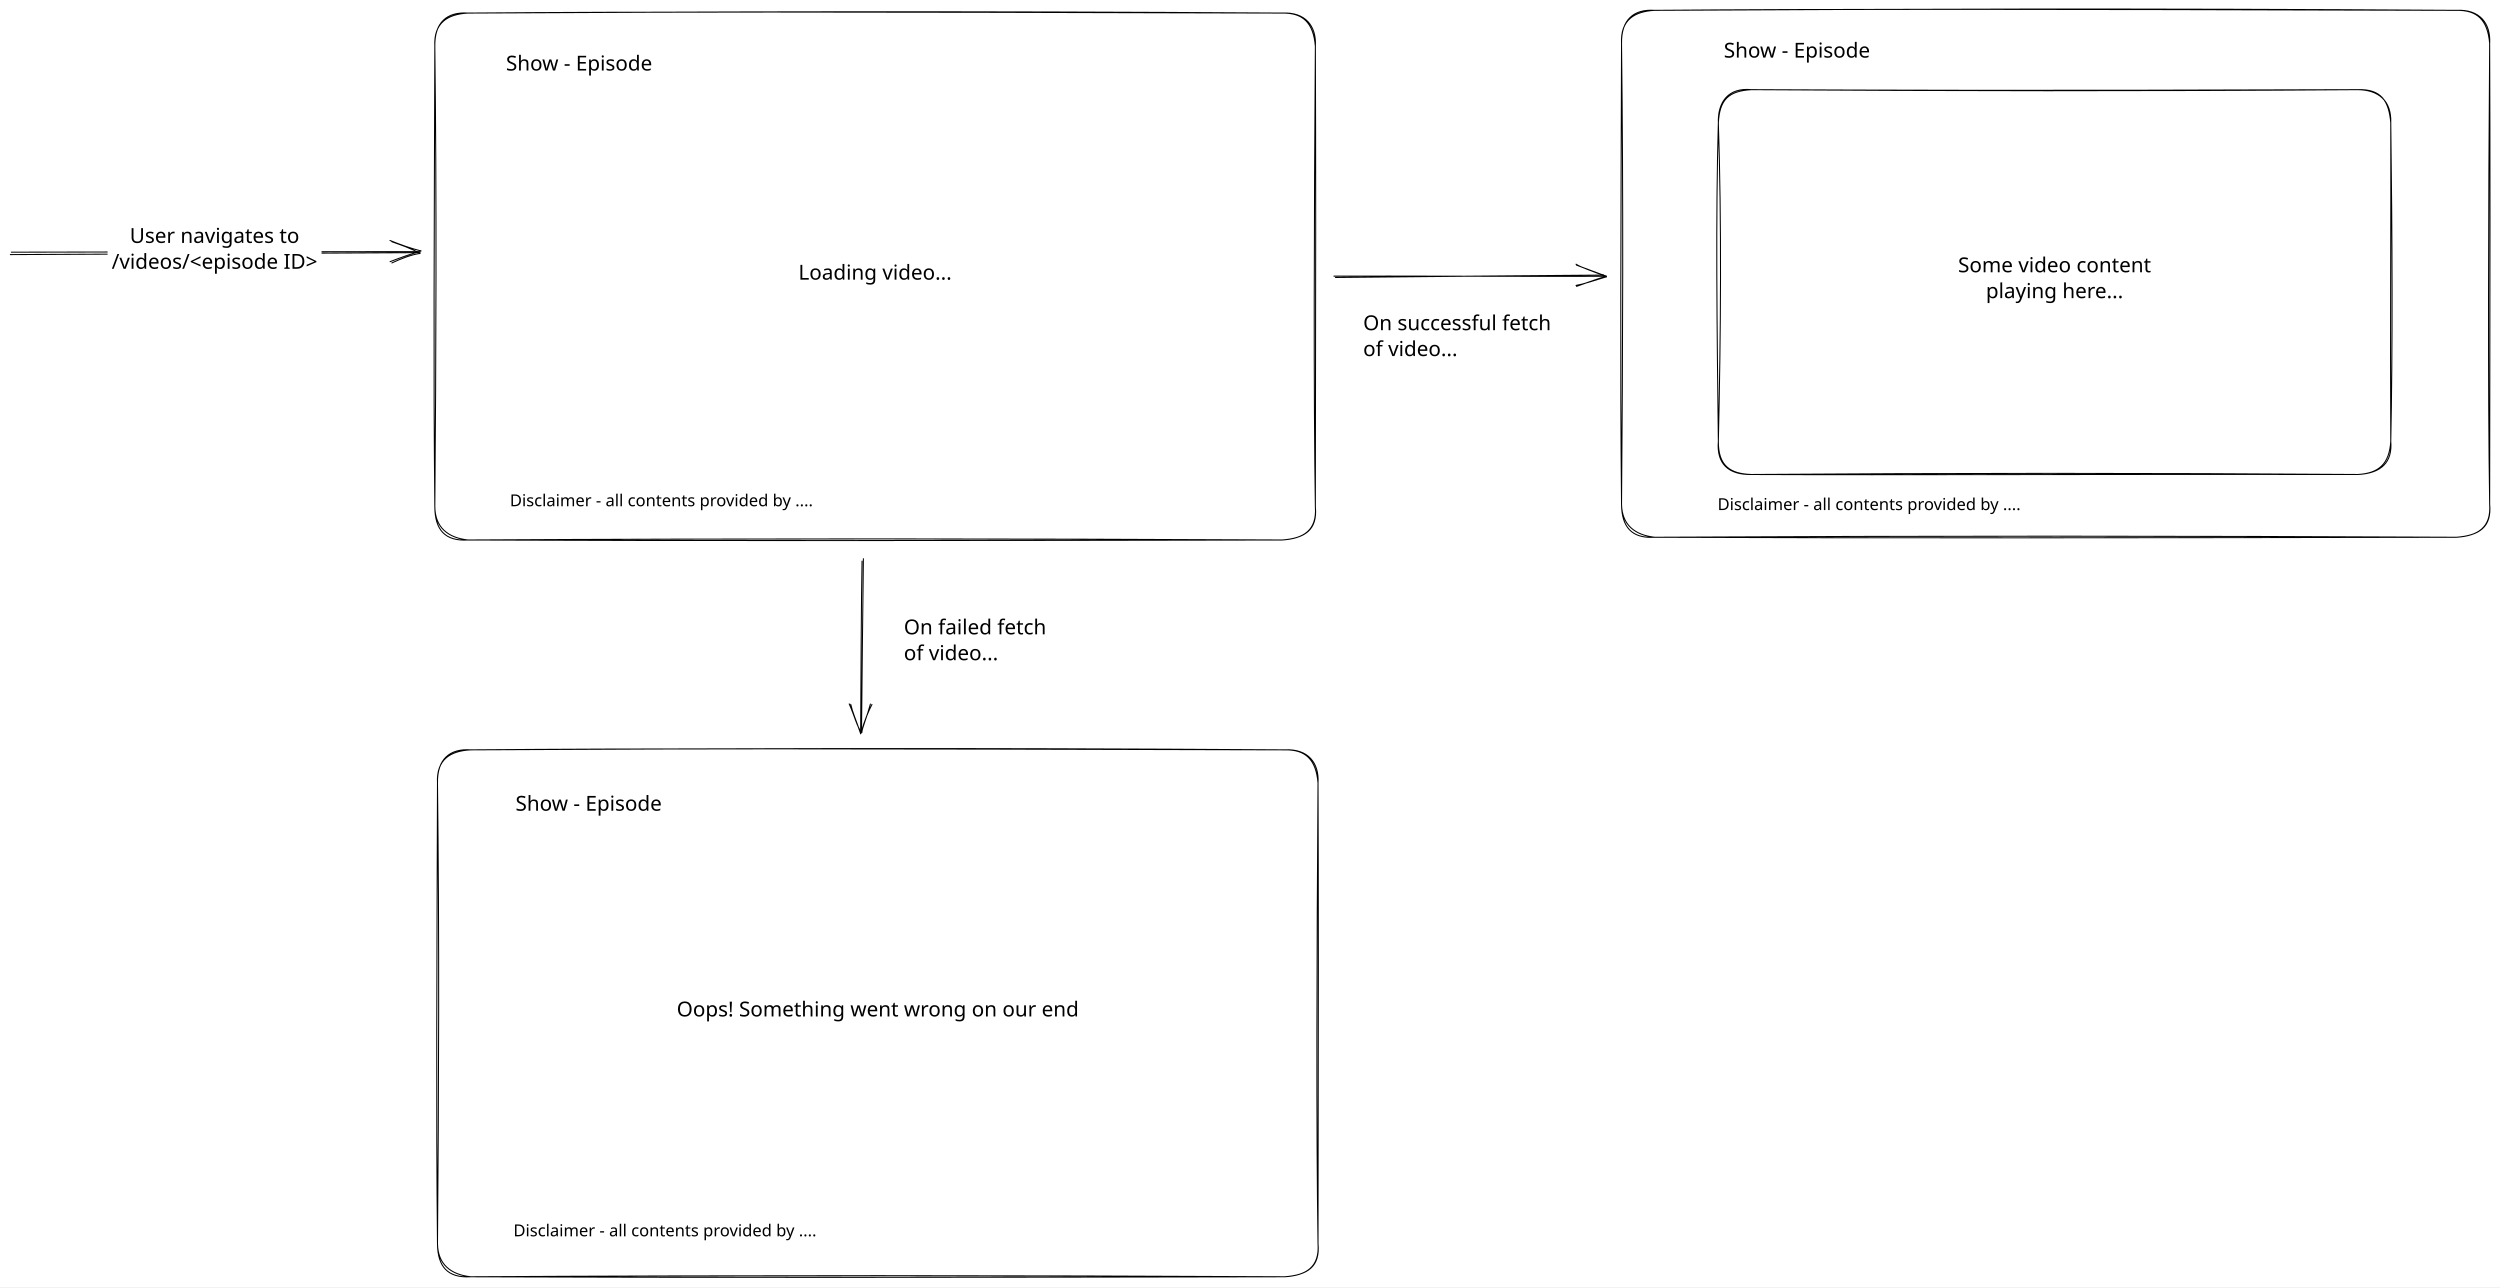
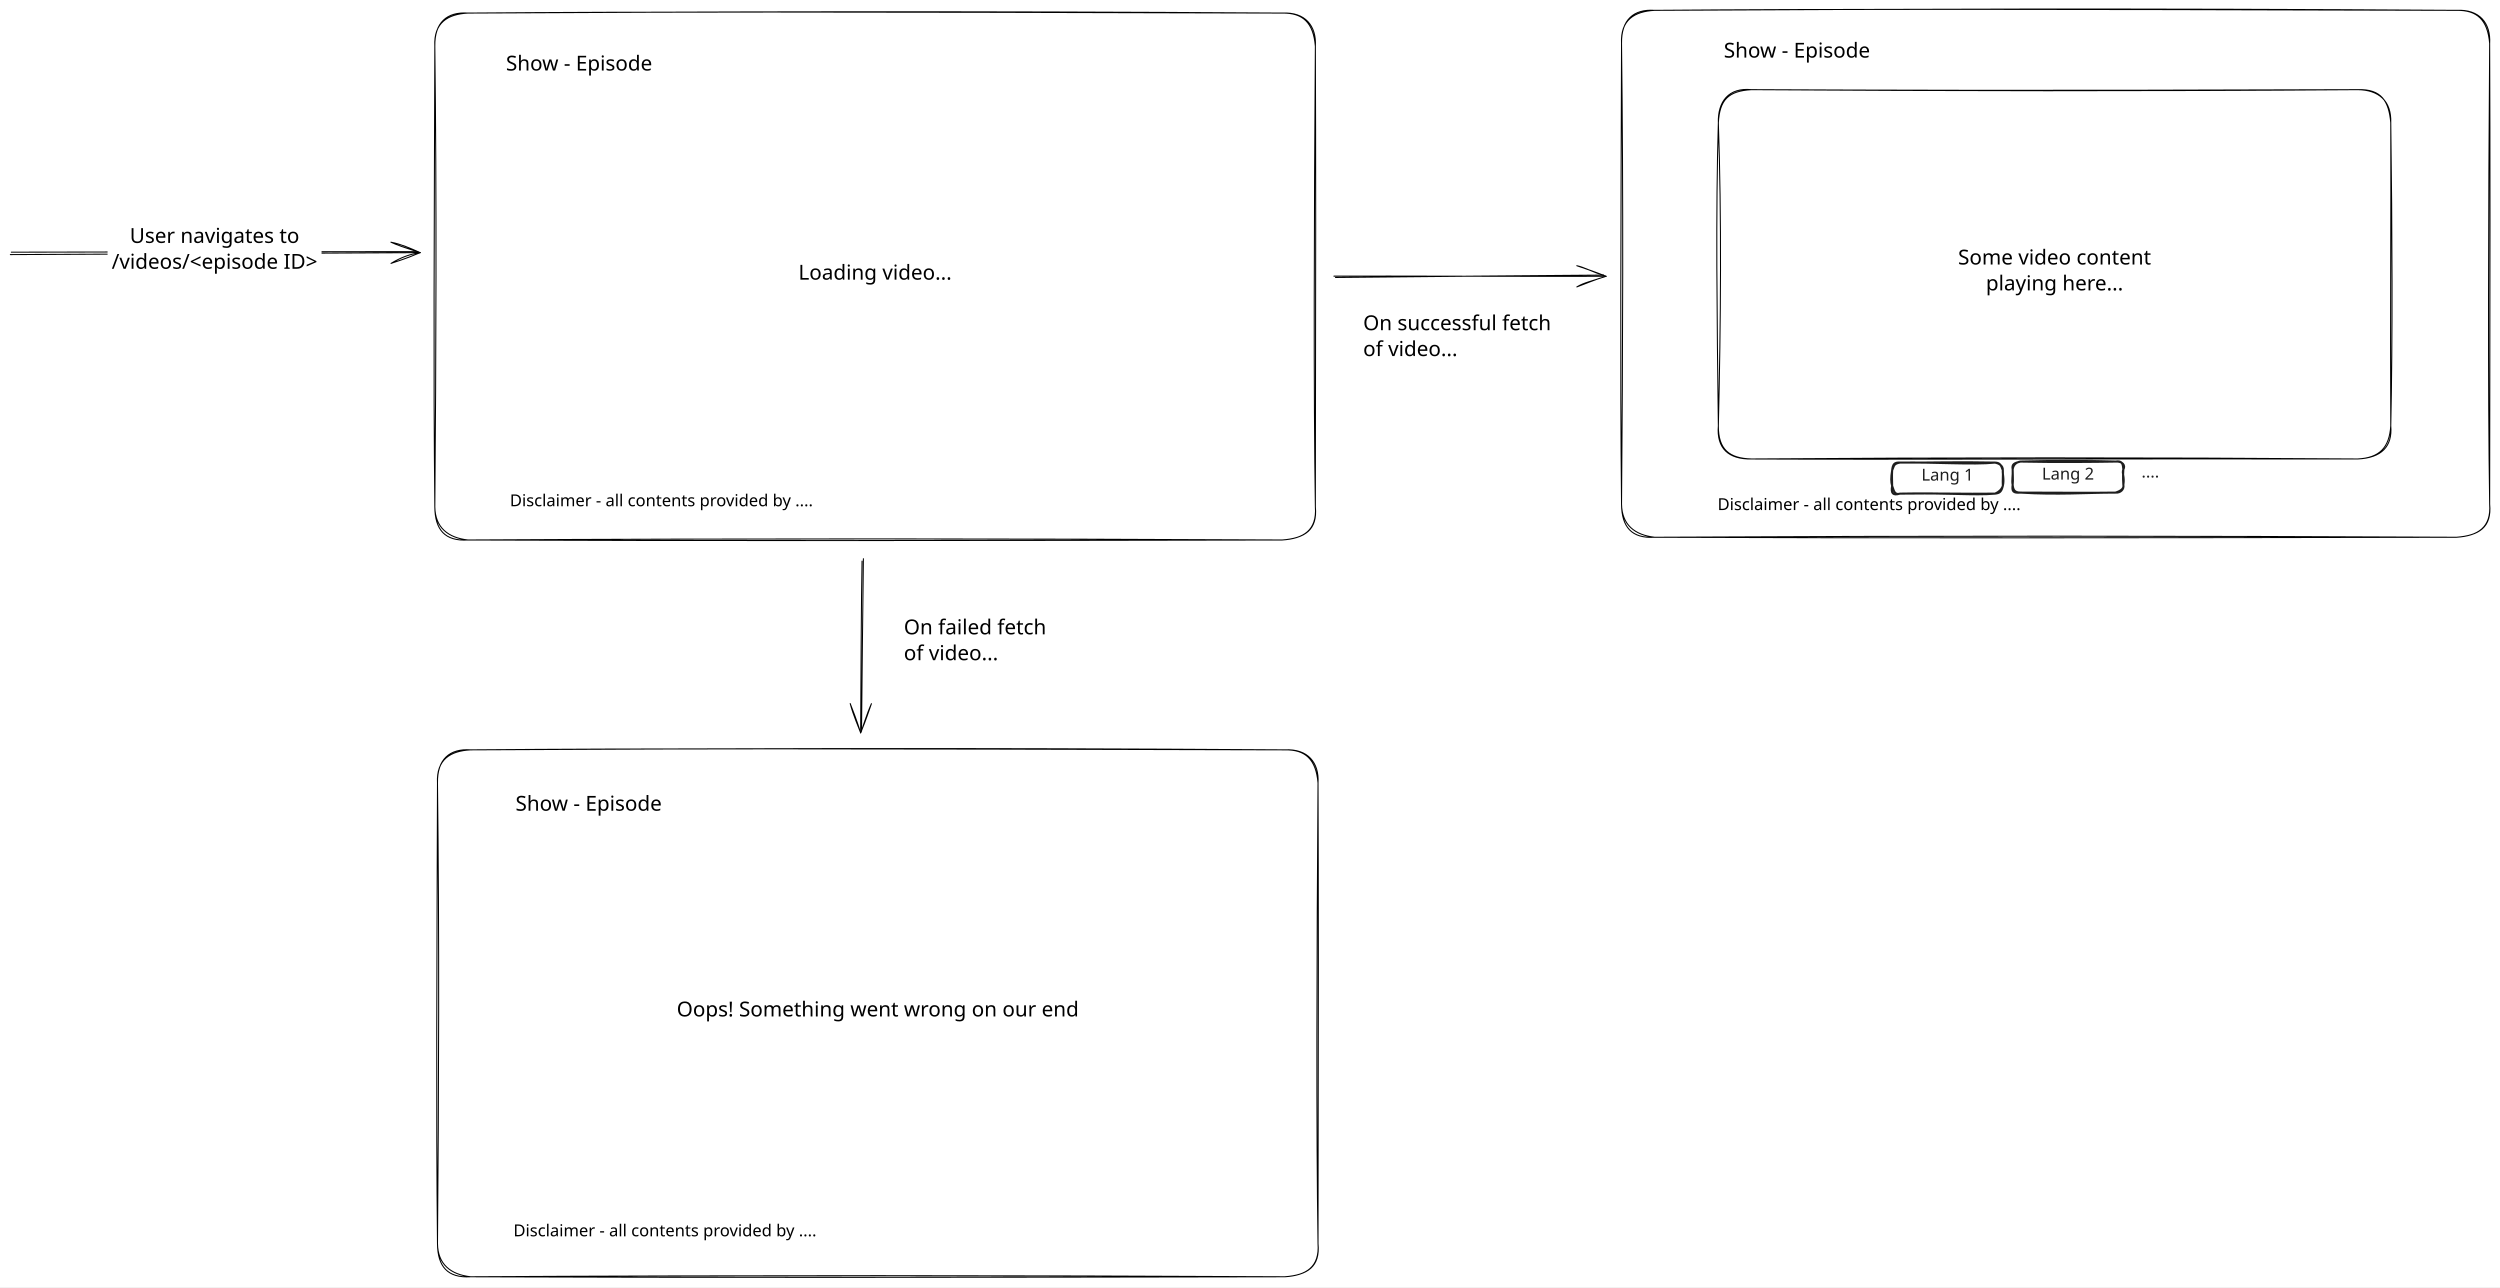
<svg xmlns="http://www.w3.org/2000/svg" version="1.1" viewBox="0 0 2416.643 1244.198" width="2416.643" height="1244.198">
  
-   eyJ2ZXJzaW9uIjoiMSIsImVuY29kaW5nIjoiYnN0cmluZyIsImNvbXByZXNzZWQiOnRydWUsImVuY29kZWQiOiJ4nO1bWVfbyFx1MDAxMn7nV/gyr0Hpfcm5d+aEhFx1MDAxMMK+L5M5OcKSbYEsXHUwMDE5LVx1MDAxOJiT/z4lY6yWvCAzNtc5iVx1MDAxZry0Wurq7vqqvqpq/71Uqy0n91x1MDAxZHf5XW3ZvavbvudEdnf5TdZ+60axXHUwMDE3XHUwMDA2cIn0fsdhXHUwMDFh1Xs9W0nSid+9fdu2o2s36fh23bVuvTi1/ThJXHUwMDFkL7TqYfutl7jt+I/sfcduu//rhG0niax8kFx1MDAxNdfxkjB6XHUwMDFjy/Xdtlx1MDAxYiQxPP1P+F2r/d17N6SL3HpiXHUwMDA3Td/t3dC7lFx1MDAwYsi5LrfuhEFPWEap0JRcdTAwMTlcdTAwMWS8+CNcZpe4XHUwMDBlXFxtgMhufiVrWlx1MDAxNrvtg3Cjsb9+daBPj75ddG6czSBcdTAwMWa14fn+YXLvP66EXW+lkSFTnEThtXvqOUlcdTAwMGKu41L74L44hEXI74rCtNlcbtw4LtxcdTAwMTN27LqX3GdtXGJcclpcdTAwMWZcdTAwMTfhXS1vuYNfVFGLYSw11ZhcdTAwMGJChVx1MDAxOFxczlx1MDAxZcClRYlcdTAwMTZUSEG5XHUwMDE0XHUwMDAyi5JkXHUwMDFmQlx1MDAxZvZcdTAwMDIk+1xy9V65bJd2/bpcdFx1MDAwMlx1MDAwNs6gT1x1MDAxMtlB3LEj2LG8X7c/Z8WxhaVgmGChJCf5SC3Xa7aSTFx1MDAxYaQtypAkgkmimJAyl8bt7Vx1MDAwYtNcXIC0NN+1TITOhtPTkL/MhVx1MDAwYpz+wj2pTK40tN/yPZ9M1n+trGymwlx1MDAxNZQuce/yXHUwMDE5XHUwMDFhKnKwt+t1z/zG+2Rz++Bh9X795q6hllx1MDAwN/2+v1x1MDAxOf3Yx5vX0EGj1d07bonrYOuSfOSdrZPN4ihP49tRXHUwMDE0dqs+l1x1MDAxZq3VT27o2lmws/+lu5k005vr7lxmnrtcdTAwMWT6R/jqWrtcdTAwMWLnp4271XRtr1x1MDAxM1x1MDAxY1V7bv9bvl9px7FcdTAwMWaRXHUwMDA3yqG1ZlpcdTAwMTEk2OC671x1MDAwNddwMUh9P29cdTAwMGLr1zlYl1xmgYeMRGG/XGb7gLFcdTAwMWFnXHUwMDFmMGZcdTAwMDBcdCVcdTAwMTSvbCBG7/6CXHUwMDFiXGJJuaVcdTAwMDHYgnCBXHUwMDEx5aRgXHUwMDFmiNZcdTAwMTafm0mAJbaw1koyJaUmWlx1MDAwZZtcdTAwMDTCyyZcdTAwMDCDgVx1MDAxMJJpiaawXHUwMDAxXHUwMDA1xVx1MDAxOVx1MDAwMvss9TDf7jBIXHUwMDBlvYdsxVx0KrR+stuef1/YsZ6CwnJthbbjXHUwMDA1zdqt57ihZVnLhVx1MDAxZe99r5mp7XJcdTAwMWQkd6OCRidcdTAwMWU40EGHtuc4pkusw7C2XHUwMDE3uNFGXHUwMDE1V1x1MDAxNkZe01x1MDAwYmz/6FmpYD3cz097hS1jty7t2M2uZu1qXCI4XHUwMDFmjcModCpWblx1MDAxZKBTwPZkXHUwMDFhW919TzavXHUwMDBiis5cdTAwMTWSY6KHR6VLY89cdTAwMGWNVHNcdTAwMGKZr1x1MDAxMVx1MDAxZTqXro9G4Fx1MDAwZZJKbkD3JVx1MDAwZZnMyyEnrW/bN1x1MDAxYp/cq5RttW104G1r72Z6R8RNha9qXHUwMDAw4sSOklUvyKBTvsVccpz8irFcdTAwMWV9vltcdTAwMDWlPWNST7PFQVx1MDAxNtKIYqJcYieIc4pcYjN6Ne1ONlx1MDAxZF7ggbJcdTAwMGZKc819O04+hO22l8BcbuyFXpCUxe5N6X2G15ZrOyMmZV4rXHUwMDAzu5M9sbiXf1x1MDAxYTuGzO1Dg+9/vVx1MDAxOdl7vLKWbl8yP6flXHUwMDA3nJdcdTAwMWJzXHUwMDAzpFx1MDAxNdZcdTAwMDLxXHUwMDFj189cdTAwMTmg0bq44Fx1MDAwNlxiS1hnhZCmXHUwMDEwSUilUTF+XHUwMDAwpj5Hflx1MDAwMMizXHUwMDE0hYWmhFx1MDAxMkawytmaXHUwMDExM5RNXHUwMDEyQZKDVeIon/E8XHRcdTAwMDLBXHUwMDFj5XLNmyBcdTAwMWPHblRcdTAwMGLsW69cdGLEtST8XHUwMDFhvO255fjtf92OXHUwMDE3h45b2/j4+5x4wzM+tMxcdTAwMWKmXHUwMDE2tlx1MDAxMp1gdFwilicmXHUwMDA0hFx1MDAxOItogkDJOEKYVkb0xsFBcNi+dKncXkvx6Vx1MDAxMeU4Wl90RFNcdTAwMDWEX1FCXGKwbrBfOaHI7pdcdTAwMDJcYj+jXHUwMDFhrkqpXHUwMDA0mVx1MDAxZt34XHUwMDE58lx1MDAwMcK7apzdeVwi6lx1MDAxY619Xr8/XHUwMDBmV5GQr1x1MDAxMLdXoDXTmq1cdTAwMTf5T1wi6Di4YcRcdTAwMTCiXHUwMDE04r7KcFx1MDAxYr2aXHUwMDBiXHUwMDBlN0GQxWGxwYGCpppO6fF+jC2JXHUwMDE5Ubz3Lsjc8EZcdTAwMTVcdTAwMDGaqIVEXGZGXHUwMDA1XHUwMDBlyIdcdTAwMDH3f4+2X9eZ7oad+D+1w7DtJq0svu2CiLVuXHUwMDE0wtcwqIVpVFx1MDAwM0o7J1f6jO8ou9IpRZ1FXFw+Nmmmx4NaMog+hJrCh7Jvx168sXl2/rC/d/Pl4oFcdTAwMWRcdTAwMWafsEVcdTAwMDc14+BDXHUwMDA1YUgp8KTUzFx1MDAxMPWy6lx1MDAwNFtigGku58eQKaZcdTAwMTZHQHbBuFx1MDAxMIx0LkeO6SGCjIWQilx1MDAwMdB+XHUwMDFjgmzUJZ7B9Ecvrvu211x1MDAwNua5UrN9v5bhLlx1MDAxM7PWicKMfDq1y/uaNT635ruNZFx1MDAwMqyTsDNcdTAwMGXThTmVXHUwMDAx/Fx1MDAxMrmqoZi90DWPj21hy1x1MDAwNNdEVUdxeK9uXHUwMDBm04Oj4NtFtK5cdTAwMTl3d/yDlcVHMdBLjbRCXHUwMDE0Y4WwLubaMCHSonzgnWlZsl8w/lx1MDAwNePXgvHYJLlcdTAwMWFb4Vx1MDAwNkXCglx1MDAwMMWuzrAnh1x1MDAxY1x1MDAwYlxuY6lcdTAwMDGmWihcdTAwMGWxLGBV58vb88VcdTAwMTDumiCmJblmWM1cdTAwMDJcIo+Y4lQholx1MDAwMMP5SFx1MDAwM1x1MDAxMGOj/N5HsVx1MDAwMHpccoxcdOW955RAfy7HLUx9fWGOe1x1MDAxNplsQihGXG4sMtJC51x1MDAxOb/aIJGtLKFcdTAwMDTEjVx1MDAxMFlJXGbiXHUwMDBmTb1Scn0y/zZEWlx1MDAwMZlYZpdcdTAwMTGmXGZxylnuXHUwMDE3TaGwIVx1MDAxNERXQ1L9SNn1lbG6nL1Ai/NcdTAwMDcsmZ9Th1x1MDAxMoiUW5+sl4ClJlx1MDAxY6PcJz+bjWtcdTAwMDdBslx1MDAxZKgvd87n9IzJrZOr7vWiXHUwMDFiL0WFJVx1MDAwNdFcdTAwMDRpXHUwMDAyfIRcdTAwMTWzcVx1MDAxMERcdTAwMTSM11x1MDAxY0vxXHUwMDFjWZJrJVx06DonlI2gIMOpdqBIJCsoyZxcdTAwMTgsOlx1MDAwNZlcIjtcdTAwMTDAUzxcdTAwMWY8esNN6q2vQdh4ri4/J9JRTZL5J8/Z+Ho8Qlx1MDAxNGGCSfXTMlx1MDAxN5fN4/bp7ofjOr9pbd3IpOnv4EWHK+ZcdTAwMTRZnDNcdTAwMDGWiSumUPG4XGZnhm9cImYpYebZc6p/+Oz5a1x1MDAxYyPTRFxibULk36S5J6JcdTAwMDP8/1h0qIyIK02rXHUwMDE3i1fTh+MvXHUwMDE32/H26sGdn540z1x1MDAxMnRCXHUwMDE3XHUwMDFlXHUwMDFkgjArT2ZzUVxuqCkueDM2v8OmwvBVXHUwMDAzQFBJylxiwKh3XHUwMDFlwizjL1RcdTAwMDGJ7O2L09uVq3XnXHUwMDAycXLZaPhO92o6XHUwMDA0UImNqsK8XHUwMDBlUlx1MDAxYW61TOTAyiAlUXXdXHUwMDFmPelF131cdTAwMDXGX1OiXHUwMDE51lxuS4B7QfeB4b2W7mOlrExcYoqyXCKv4MbuT6JywPtcdTAwMTBlREzjXGZeTuWm1cp/R+WyuskjY3rK13xccjq+fZ9VUlpu5M7vpOUzdrzM9KZcdTAwMTJ0XHUwMDE2hG9sXkmPXHUwMDA1tMJKUiZp9bTSZFx1MDAxN7+ogCZ8kjPLUrZcdTAwMTRcdTAwMTZBUlx1MDAwNT01ml/hlohcdTAwMTG+jFhcYvZcdTAwMDHIXHUwMDFk41x1MDAxY4xcdOLDlVtcdTAwMDQ2R7O5XHUwMDFmzJwl+zLWcDZ5pX52Rlx1MDAxNzg7lebxSCP1hHV2rlx1MDAxOGupIaIlQrGh2VdKLU2ObHKpWOFEJviE0VIhXHUwMDBla4kx0HRBuEJKXGZJ9SOlllxmbc5eK8OKnD9hyfycusDFxv+3g4CfVkSq6pykcZzeXV98Wj08u+heOMJf/8Ttu8U3YVxumdmlYmacMlWgJGSOqXEtLZRcdTAwMWTkRLDVQrBRR8t/vuxSnNbrIHQj9Vx1MDAxNyHDVFGaWZCOsZCVYyFLMMNcZlxmXHUwMDA1qVx1MDAwZVncfJBnKtnRaTc9xtdcdTAwMWTl7YhvXHUwMDBiXHUwMDBmWfBcdTAwMDRmUbqUX1wi/JXywb8q0mXA/qpI9+f0XGaIjc1cdTAwMWY6V4Iwooro6lx1MDAxOD5fvdlvtJPN/fVdXHUwMDFlXHUwMDFkJXdke9U7X3RcZjNOJlx1MDAwNFx1MDAwZVq+WlwigHFcdTAwMGI4uFx1MDAxMkRIpLRcdTAwMWFV01x1MDAxOXHik3ChgVx1MDAwMuNpXCKHl4NYXCKtX/T3qpclXHUwMDAyWmFcdTAwMTdgsvb454PXXHUwMDA16rix53pWU4xHI0RCkjEzQHtcdTAwMGWNuv1x5Wpccq2tbOyeXHUwMDEzfEjW7lx1MDAwZndbXHUwMDBij0aBwaFcdTAwMDJcdTAwMDfm2XyzKVx1MDAxN+BcYtG7pV7nfMhcdTAwMGZcdTAwMDFHKYyUwS84zlx1MDAxNo7EOM4wdHRa4ixcdTAwMTEgq1x1MDAxZng4vvpUT8mXS0qczVx1MDAxZPvz7Zl9tussOlx1MDAxY4Hg6lx1MDAwMlx1MDAxZYtcZlexXHUwMDAyXHUwMDFhf27vyFx1MDAxMVx1MDAxMvxlfz7+OeG41E87LdudzmFcdTAwMDJrufyUpYNd8pz+guRyLN96bnd1WHF+a/ReWaGtXHUwMDA38VxmS24vQ/p96fs/XHUwMDAxZ0xRIn0=
+   eyJ2ZXJzaW9uIjoiMSIsImVuY29kaW5nIjoiYnN0cmluZyIsImNvbXByZXNzZWQiOnRydWUsImVuY29kZWQiOiJ4nO1cXGlT28hcdTAwMTb9zq/wY75cdTAwMDal9yX1loJAXGJhX1x1MDAwM8xMpYQl2zKyZCRcdTAwMTlcdTAwMDNT+e/vylx1MDAxMGuxZWSwXHUwMDFkZVx1MDAwNidlm9bSt5dz77mnW/5rqVZbju679vKH2rJ9Vzddx1xuzP7yu7j81lx1MDAwZULH9+BcdTAwMTBcdTAwMTn8XHUwMDFk+r2gPjizXHUwMDE1Rd3ww/v3XHUwMDFkM7i2o65r1m3j1lx0e6ZcdTAwMWJGPcvxjbrfee9Edif8X/y+Z3bs/3T9jlx1MDAxNVx1MDAwNUZSyYptOZFcdTAwMWY81mW7dsf2olx1MDAxMO7+O/xdq/01eE9ZXHUwMDE32PXI9JquPbhgcCgxkFx1MDAwYpIv3fO9gbFYU4SFkIJccs9wwnWoL7ItONxcdTAwMDCb7eRIXFy0LPY7R/5W43CzfaS/nny77N5Y215SbcNx3ePo3n3sXG6z3upcdTAwMDUpo8Io8K/tr45cdTAwMTW14tpz5cPrQlx1MDAxZnohuSrwe82WZ4dh5lx1MDAxYb9r1p3oPi5DaFj62Fx1MDAwYlx1MDAxZmpJyVx1MDAxZPxFXHUwMDE1NVx1MDAxOMZSU42hO6hcdTAwMTDDw/Fccrg0KNGCQkdQLoXAXCJn2UffhcFcdTAwMDDLfkODV2LblVm/boKBnjU8J1xuTC/smlx1MDAwMVxmWXJe/6nNimNcdTAwMDNDf2OChZKcJDW1bKfZimJrkDYoQ5JcYiaJYkLKxFx1MDAxYXswLkxzXHUwMDAx1lI9PFx1MDAxMJvQ3bJcdTAwMDZT5M9kMFx1MDAwMphcXFvxXHUwMDE1Xs910/3pWU/9+WMqJZOJPpV8T9pcdTAwMTifv5GfhOmJmJmMkX2XNDw1c45cdTAwMGX2nf6521iNtnePXHUwMDFl1u43b+5cdTAwMWFqeXje93fjb/t48Vx1MDAwNjpqtPpcdTAwMDenLXHt7VxckXXe3Tnbztbyo34zXGL8ftn78pON+tlcct049/ZcdTAwMGW/9LejZu/muj+D++767lx0bl9re+via+Nurbdx0PVOyt336VsyjL2uZT5cdTAwMDJcdTAwMTJLxLCE6cs0VcPjruNd58fY9evXXHSGl1JcdTAwMDaPOI/MeKX8XHUwMDA2TNFcIr9BOaOY6Fx1MDAxNE6ec1x1MDAxYuNcdTAwMDe/4m5DUm5ogLsgXFxgRDnJeFxyorXB5+YoMFx1MDAxM1x1MDAwNtZaSaak1ETLUUdBeN4xYHBcdTAwMWJCMi3R6z1D5sCIXHUwMDBimOXsTKzyvejYeYhcdTAwMDeCoEzpJ7PjuPeZgVx1MDAxY0xb6MVcdTAwMWTftFx1MDAxY69Zu3Us2zdcZmM5c8aq6zTjybxcXFx1MDAwN8vtIDPPI1x1MDAwN8Lt8ISOY1npXHUwMDAwWodqTcezg60ycc9cdTAwMGacpuOZ7smzVkF/2J9/XGYhNlKDeGWGdnw0LldcdTAwMTMh++gyxmFWyXzpXHUwMDBmzDKptOZ8ilA/2edWXHUwMDE0sysk6YFcdTAwMDFKlc7VPTuMUs1ccpR+jYnmiXVPXHUwMDE4XHUwMDA1niGp5ClAzzB4k3lcdTAwMDXvqPVt92brk93usZ2OiY6cXe3cTFx1MDAxZrR0XHUwMDFhXHUwMDA2Zd1CXHUwMDE4mUG05ngxoPKX2J6VXHUwMDFjSfXHXHUwMDEzZy6D3YGLqffizkFcdTAwMDbSXGJcIptcIpwgzilcIix1VtPsxs3hXHUwMDE5KimfoJruc9dcZqOPfqfjRNBcdTAwMDNcdTAwMDe+40V5s1x1MDAwN01ajVHcss2RMYZGpY/l4d6N75hcdTAwMWTL31MjhtLDh4bf/3w39uziOZy7fCn9OS2X4CpfOExBpOLQk0yW51x1MDAxMuPnYsX9XHUwMDEyltDPXG4hTSFcdTAwMTlcdTAwMDFXjLIpXGKQ/TmSXHSChKGoVphcdTAwMTJKXHUwMDE4wSpcdTAwMTmOVNqR91RcdTAwMDRJXHUwMDBlzoqjpMU/iU28yG28iE2chnZQ88xbp1x0ZoS1yP/Dez+I4eH7f9tdJ/Qtu7a1/t85kYxnXCJunmRMbWwp7sHoRIhP1Fx1MDAxYYQoXHUwMDA2OlNaXHREacKin1x1MDAwM/rW0ZF33Lmyqdzd6OGvJ5TjYLPqQKdcbpJcdTAwMDZFXHQhwNxcdTAwMTHHydyNr5dcdTAwMDKSXHUwMDA2RjVcdTAwMWOVUlx0Mj9y8lx1MDAwZlZcdTAwMWGE026c3zlcIuiebHzevL/w15CQXHUwMDBiUFx1MDAwNOZAgl5cdTAwMTRtSUrfyqGQYGAtXG5DVllcdTAwMWGF43uz4ihcdTAwMTRcdTAwMDRcdTAwMTmcYFx1MDAwZeFcdTAwMTYmcDqEPV6PsSExI4pcdTAwMGbeU1xu6cxzXHUwMDA0RYBUalx1MDAxMY8/ilx1MDAxOSNcdTAwMWbFYZVcdTAwMTP5xYXefb9cdTAwMWL+q3bsd+yoXHUwMDE1p859MLHWXHUwMDBmfPjqezW/XHUwMDE31IBcdTAwMTfPKfA+XHUwMDEzafKBd0pTZ5HyXHUwMDE3qnS6MOOn4Ps1ZalcdTAwMTF4XHUwMDBl6uzbqVx1MDAxM25tn188XHUwMDFjXHUwMDFl3Hy5fGCnp2es6lBnXHUwMDFjXHUwMDAyriBcZilcdTAwMDVhl6KUwjFcdTAwMTD3XHQ2xFx1MDAxMOlcXM6PZVNMXHKOXHUwMDE4lzJeSsBKjoP6XGLLjtdfXHUwMDE040j98iw7JVx1MDAwNz9cdTAwMDP1dSesu6bTXHUwMDAx+rpSM123XHUwMDE2wzE2s9ZccvyYwVq1q/uaUazmuXYjmoD2yO9cdTAwMTZBPdOmPK5fYlc5cLNcdTAwMTdcdTAwMDZynS9cdTAwMWTSaUKkwFx1MDAxNOHydNq/V7fHvaNcdTAwMTPv22WwqVx1MDAxObf33KOV6qNcdTAwMWI4qkZaIYqxQml3d//UXHJcdTAwMDblw1hO85a9wftcct4/XHUwMDFi3oVyvS5cXJlnkCNiXGLe5WP35LylouiWXHUwMDFh0KuF4pAnXHUwMDAzhHXSu4PQXHKpdFx1MDAxYdt0btiOs1x1MDAwMcRcdTAwMTSnXG5cdTAwMTGFNEtqXHUwMDFhQlx1MDAxYqeSqidsXHUwMDBi4OhIgGd6PbRfJOUvQm2fhaZOXGLFSIH/RlroRHusXHIldWVcYiWkXHUwMDA0XHUwMDE2hyTWWo80vZTMP5nEp0xaXHUwMDAxm1x1MDAxOHRcdTAwMTFBXHUwMDE4XHUwMDEwxilnio4zXG6njILMbcSqX0nnXymc4vFcdTAwMGImd3KDpfTn1PlcYirUXHUwMDFlXHUwMDE0hURcdTAwMWJcdTAwMDPcS/u0rY7nRbue+nJnfe6dM7lz1u5fV92nKSpcZimIJkhcdTAwMTNgLywrXHUwMDAwQiqS8Wlz3EHAkSG5VkRcYlGkPIyK/kCoSLy0JVx1MDAxM4HoXHUwMDE35StTKFx1MDAwZlx1MDAxZdzFcSH8N+yo3vrD81x1MDAxYs9tJ5hcdTAwMTNDKWfJ/GV8VigqYFx1MDAwNPOJYT7F3p/Lq+Zp5+v+x9M6v2nt3Mio6e7hqqNcdTAwMThzilxmzpngXHUwMDE4ccXAaWapXHRLhaw4jsxccsaK6r+rjr+orXIzXHUwMDEz3CeChqDC/XJYSK255Kq86r7Wezj9crlcdTAwMWLurlx1MDAxZN25vbPmeYTOaOVBI1xiM1x1MDAxMlmdi1xcsk5xJvax+e2zXHUwMDE1qcg2xFx01D1cdTAwMTLu0GBcdTAwMWZcdTAwMDfiM0jPXHUwMDE3uMJFXHUwMDBlXHUwMDBlxdfblfamdYk4uWo0XFyr367gSlx1MDAxNE7xm5GVKIgkwE6mkKfHt7rqmFBcdTAwMTArNCWaYa2wJKmtkY/705ihXHUwMDE2g1x0rJRcdTAwMTFcdTAwMWJBUbw6LdLPXHUwMDA1TFwihJApIcrSUuTfnlx1MDAxMMYrO4+864dE9IfXdc37eK2nZVx1MDAwN/b8tpk+4/bzfHEqQ2dBXHUwMDFii6Usmi/8XHUwMDAxdCGVoFx1MDAwMILysW8yI6gqzlx0n1x1MDAxNPti9ZhKqiVVcKZG81txJmJM6CNcdTAwMDZSWFx1MDAwMUVknIOPQXx0yVx1MDAxOUHKqtnP2pZaaS3rSVx1MDAxMdKZhIDK9ObQlNyFNVx1MDAxNkJhLYHyQfat2EjrS8lZk9OmxCqW2Y9cblx1MDAxMWS8VYhrrTGGXHUwMDFjQFx1MDAxMK6QXHUwMDEyI1b9SnJWapLHr5XR+Z3cYSn9OfVcdTAwMTJcdTAwMWMv1OhcdTAwMTWD8aXTPFx1MDAwNdM47d1dX35aOz6/7F9awt38xM276js2hdKCVlajp0xlOD2Zo0ivpVx1MDAwMXQ9TrpcdTAwMDVFiutkof9N0HqczImMXHUwMDE09up1MLrRc6sgapW0Zlx1MDAxNlxmpVx1MDAxMMiq+DFYRKiUXHUwMDEyo/JcdTAwMTRcdTAwMDU3XHUwMDFm5LmK9nSv3zvF113l7IlvlUcyxIf0YnpO0lwifEHK9NtKelkgv62kP7XpXHUwMDE5cKtCmUFcdTAwMDFdXHUwMDAzVqDLb5O5WLs5bHSi7cPNfVx1MDAxZZxEd2R3zbmoOrRcdTAwMTknXHUwMDEzklx1MDAwZi1cdTAwMTelu2HGXHKmtcJCacYpLrndlXChgS/jXHUwMDE5ZFx1MDAxZq+Cdmq/xdw1hpbfXHUwMDA38Gw8PqexWPhcdTAwMTbVPdeNqqJcdTAwMTCjXHUwMDEy8lx1MDAxMcnRXHUwMDE0XHUwMDE41Z31lfZcdTAwMDbaWNnavyD4mGzcXHUwMDFm77cqj1GBIfpcdTAwMDKPjpvL4H92o6rCJKNcdTAwMDTOkUi/gfRccqTjSTIuXFzDXCJIKKWkXHUwMDEw5fX60/aneo98uaLE2t4zP9+em+f7VtVRXG4kWWdgmmXJXHUwMDBilOvfUPpcdTAwMGZH6TN7NIqQKrRcdTAwMTBCXHUwMDEzUT6bjVx1MDAwZVZcdTAwMDS2z9Stu2Fene9ur17yVV1cdTAwMDDUXHUwMDFj4LIwzava83yeWseMN368XHUwMDBi8kiWlnfiXHUwMDFiMI1cciVcdTAwMTCgV8JcXCxOZbFcdTAwMWT/e1x1MDAwNUjRmFx1MDAxZmahI7mrXHUwMDEyXHUwMDE0YS3IXGY0qFx1MDAwNa4yf7zcUlx1MDAxN9edz+RkP7zFazcn5vrhydSrzFM5glx1MDAxN0WtSVx1MDAwZlx1MDAxZEtcdTAwMGW+kE+x53B8o6uNXHUwMDA1XHUwMDE1P+OEKMSI+JeKhJI5LIiFYIGp+Fx1MDAxN1x1MDAwZTBSglx1MDAxMcDj+IA1XG5ccqaV0jrVyF80XpVXdXZgXHUwMDE4a7ggTr12XHUwMDA1+Vx1MDAxOV8+8kNFOVtmodJMjFuq+JEmgVx1MDAxNOdcdTAwMWFNwTBcdGGtne2+9fGi81D/jM2bdnv1S8XBqpEyxITAhapcdTAwMTS4wE5cdTAwMDLMP5Wa/1xugYtdRV1Hr/KDaL29ho9XneDghFUwcFx1MDAxNT+7i1x1MDAxNfhPxkn5X+tcdTAwMWHf5opDgTKDS05cdTAwMTGTTCnGeFx1MDAwZVxufCFQ4NzAVGBCXHUwMDAxkIN9UWXCXHUwMDE2x8DpeOppln9I2Fwic1xuW8948rFhi8w2bFx1MDAxNaFUXHUwMDE200tNYFx1MDAxYeAp2KW70/7oXqxcXIfbXHUwMDFky47O+1x1MDAxN9b6w2q1UUqAWE7MtGhcdTAwMWGliMwxZkmDU1x1MDAwMVxmU8a/YSXpmPV/rFxynXopPFwikFx1MDAxMIS0UPFOzJ+JXFxcdTAwMDUu79XI5dm2cpY5a1x1MDAwMpJcdTAwMTe/YPiKpcClp0C9bHa7x1x1MDAxMfTjkEvAwDnWU2cktS/fOnZ/bXRq/dZcdTAwMTi8Ylx1MDAxYTDwXHUwMDAwMdjsXHUwMDAxMfm+9P3/ifz7PCJ9
  <defs>
    <style class="style-fonts">
      @font-face {
        font-family: "Virgil";
-         src: url("https://file%2B.vscode-resource.vscode-cdn.net/c%3A/Users/Kevin/.vscode/extensions/pomdtr.excalidraw-editor-3.5.1/public//dist/excalidraw-assets/Virgil.woff2");
+         src: url("https://file%2B.vscode-resource.vscode-cdn.net/home/kevin/.vscode/extensions/pomdtr.excalidraw-editor-3.7.1/public//dist/excalidraw-assets/Virgil.woff2");
      }
      @font-face {
        font-family: "Cascadia";
-         src: url("https://file%2B.vscode-resource.vscode-cdn.net/c%3A/Users/Kevin/.vscode/extensions/pomdtr.excalidraw-editor-3.5.1/public//dist/excalidraw-assets/Cascadia.woff2");
+         src: url("https://file%2B.vscode-resource.vscode-cdn.net/home/kevin/.vscode/extensions/pomdtr.excalidraw-editor-3.7.1/public//dist/excalidraw-assets/Cascadia.woff2");
+       }
+       @font-face {
+         font-family: "Assistant";
+         src: url("https://file%2B.vscode-resource.vscode-cdn.net/home/kevin/.vscode/extensions/pomdtr.excalidraw-editor-3.7.1/public//dist/excalidraw-assets/Assistant-Regular.woff2");
      }
    </style>
  </defs>
  <rect x="0" y="0" width="2416.643" height="1244.198" fill="#ffffff" />
  <g stroke-linecap="round" transform="translate(420.3242 12.64286) rotate(0 425.5882 254.6704)">
-     <path d="M32 0 M32 0 C267.48 -1.26, 502.95 -2.08, 819.18 0 M32 0 C205.03 -1.39, 378.32 -1.28, 819.18 0 M819.18 0 C841.41 -1.23, 852.36 12.5, 851.18 32 M819.18 0 C838.87 -0.33, 849.26 9.03, 851.18 32 M851.18 32 C851.6 136.99, 851.63 242.11, 851.18 477.34 M851.18 32 C849.99 200.08, 849.47 368.37, 851.18 477.34 M851.18 477.34 C852.88 500.15, 839.56 508.04, 819.18 509.34 M851.18 477.34 C853.36 499.65, 841.02 507.66, 819.18 509.34 M819.18 509.34 C558.14 508, 295.27 507.86, 32 509.34 M819.18 509.34 C525.63 509.94, 231.8 510.24, 32 509.34 M32 509.34 C9.73 510.72, 0.15 499.39, 0 477.34 M32 509.34 C12.83 507.22, 0.3 497.28, 0 477.34 M0 477.34 C-1.4 345.53, -0.51 213.04, 0 32 M0 477.34 C1.23 328.8, 1.81 180.02, 0 32 M0 32 C-1.16 9.23, 12.52 1.05, 32 0 M0 32 C-0.4 9.03, 11.89 -1.41, 32 0" stroke="#000000" stroke-width="1" fill="none" />
+     <path d="M32 0 C267.48 -1.26, 502.95 -2.08, 819.18 0 M32 0 C205.03 -1.39, 378.32 -1.28, 819.18 0 M819.18 0 C841.41 -1.23, 852.36 12.5, 851.18 32 M819.18 0 C838.87 -0.33, 849.26 9.03, 851.18 32 M851.18 32 C851.6 136.99, 851.63 242.11, 851.18 477.34 M851.18 32 C849.99 200.08, 849.47 368.37, 851.18 477.34 M851.18 477.34 C852.88 500.15, 839.56 508.04, 819.18 509.34 M851.18 477.34 C853.36 499.65, 841.02 507.66, 819.18 509.34 M819.18 509.34 C558.14 508, 295.27 507.86, 32 509.34 M819.18 509.34 C525.63 509.94, 231.8 510.24, 32 509.34 M32 509.34 C9.73 510.72, 0.15 499.39, 0 477.34 M32 509.34 C12.83 507.22, 0.3 497.28, 0 477.34 M0 477.34 C-1.4 345.53, -0.51 213.04, 0 32 M0 477.34 C1.23 328.8, 1.81 180.02, 0 32 M0 32 C-1.16 9.23, 12.52 1.05, 32 0 M0 32 C-0.4 9.03, 11.89 -1.41, 32 0" stroke="#000000" stroke-width="1" fill="none" />
  </g>
  <g transform="translate(772.8125 254.8132) rotate(0 73.09994 12.5)">
    <text x="73.1" y="0" font-family="Virgil, Segoe UI Emoji" font-size="20px" fill="#000000" text-anchor="middle" style="white-space: pre;" direction="ltr" dominant-baseline="text-before-edge">Loading video...</text>
  </g>
-   <g mask="url(#mask-xn149f3oyNL9TPP8RMxVc)" stroke-linecap="round">
+   <g mask="url(#mask-E0RfhwPUh6knLb2D5pLVK)" stroke-linecap="round">
    <g transform="translate(9.912389 244.3132) rotate(0 197.5 0)">
      <path d="M1.01 -0.54 C66.55 -0.81, 328.47 -1.01, 394.01 -1.07 M0.09 1.79 C65.92 1.59, 330.09 0.22, 396.2 -0.09" stroke="#000000" stroke-width="1" fill="none" />
    </g>
    <g transform="translate(9.912389 244.3132) rotate(0 197.5 0)">
-       <path d="M367.16 8.65 C376.54 4.97, 387.1 1.3, 396.94 -1.76 M368.92 9.86 C377.35 5.96, 387.09 1.99, 395.96 0.68" stroke="#000000" stroke-width="1" fill="none" />
+       <path d="M368.06 10.31 C377.42 4.6, 386.85 1.16, 396.2 -0.09 M368.06 10.31 C373.56 8.3, 381.16 6.37, 396.2 -0.09" stroke="#000000" stroke-width="1" fill="none" />
    </g>
    <g transform="translate(9.912389 244.3132) rotate(0 197.5 0)">
-       <path d="M367.06 -11.87 C376.57 -8.03, 387.16 -4.18, 396.94 -1.76 M368.82 -10.66 C377.38 -7.54, 387.16 -4.49, 395.96 0.68" stroke="#000000" stroke-width="1" fill="none" />
+       <path d="M367.96 -10.21 C377.45 -8.4, 386.92 -4.33, 396.2 -0.09 M367.96 -10.21 C373.36 -7.64, 380.98 -5, 396.2 -0.09" stroke="#000000" stroke-width="1" fill="none" />
    </g>
  </g>
-   <mask id="mask-xn149f3oyNL9TPP8RMxVc">
+   <mask id="mask-E0RfhwPUh6knLb2D5pLVK">
    <rect x="0" y="0" fill="#fff" width="504.912" height="344.313" />
    <rect x="103.992" y="219.313" fill="#000" width="206.84" height="50" opacity="1" />
  </mask>
  <g transform="translate(103.9925 219.3132) rotate(0 104.0633 25.36007)">
    <text x="103.42" y="0" font-family="Virgil, Segoe UI Emoji" font-size="20px" fill="#000000" text-anchor="middle" style="white-space: pre;" direction="ltr" dominant-baseline="text-before-edge">User navigates to</text>
    <text x="103.42" y="25" font-family="Virgil, Segoe UI Emoji" font-size="20px" fill="#000000" text-anchor="middle" style="white-space: pre;" direction="ltr" dominant-baseline="text-before-edge">/videos/&lt;episode ID&gt;</text>
  </g>
  <g stroke-linecap="round" transform="translate(422.8956 724.8571) rotate(0 425.5882 254.6704)">
-     <path d="M32 0 M32 0 C267.48 -1.26, 502.95 -2.08, 819.18 0 M32 0 C205.03 -1.39, 378.32 -1.28, 819.18 0 M819.18 0 C841.41 -1.23, 852.36 12.5, 851.18 32 M819.18 0 C838.87 -0.33, 849.26 9.03, 851.18 32 M851.18 32 C851.6 136.99, 851.63 242.11, 851.18 477.34 M851.18 32 C849.99 200.08, 849.47 368.37, 851.18 477.34 M851.18 477.34 C852.88 500.15, 839.56 508.04, 819.18 509.34 M851.18 477.34 C853.36 499.65, 841.02 507.66, 819.18 509.34 M819.18 509.34 C558.14 508, 295.27 507.86, 32 509.34 M819.18 509.34 C525.63 509.94, 231.8 510.24, 32 509.34 M32 509.34 C9.73 510.72, 0.15 499.39, 0 477.34 M32 509.34 C12.83 507.22, 0.3 497.28, 0 477.34 M0 477.34 C-1.4 345.53, -0.51 213.04, 0 32 M0 477.34 C1.23 328.8, 1.81 180.02, 0 32 M0 32 C-1.16 9.23, 12.52 1.05, 32 0 M0 32 C-0.4 9.03, 11.89 -1.41, 32 0" stroke="#000000" stroke-width="1" fill="none" />
+     <path d="M32 0 C267.48 -1.26, 502.95 -2.08, 819.18 0 M32 0 C205.03 -1.39, 378.32 -1.28, 819.18 0 M819.18 0 C841.41 -1.23, 852.36 12.5, 851.18 32 M819.18 0 C838.87 -0.33, 849.26 9.03, 851.18 32 M851.18 32 C851.6 136.99, 851.63 242.11, 851.18 477.34 M851.18 32 C849.99 200.08, 849.47 368.37, 851.18 477.34 M851.18 477.34 C852.88 500.15, 839.56 508.04, 819.18 509.34 M851.18 477.34 C853.36 499.65, 841.02 507.66, 819.18 509.34 M819.18 509.34 C558.14 508, 295.27 507.86, 32 509.34 M819.18 509.34 C525.63 509.94, 231.8 510.24, 32 509.34 M32 509.34 C9.73 510.72, 0.15 499.39, 0 477.34 M32 509.34 C12.83 507.22, 0.3 497.28, 0 477.34 M0 477.34 C-1.4 345.53, -0.51 213.04, 0 32 M0 477.34 C1.23 328.8, 1.81 180.02, 0 32 M0 32 C-1.16 9.23, 12.52 1.05, 32 0 M0 32 C-0.4 9.03, 11.89 -1.41, 32 0" stroke="#000000" stroke-width="1" fill="none" />
  </g>
  <g transform="translate(657.434 967.0275) rotate(0 191.0498 12.5)">
    <text x="191.05" y="0" font-family="Virgil, Segoe UI Emoji" font-size="20px" fill="#000000" text-anchor="middle" style="white-space: pre;" direction="ltr" dominant-baseline="text-before-edge">Oops! Something went wrong on our end</text>
  </g>
-   <g transform="translate(492.8748 476.9561) rotate(0 156.7519 10)">
+   <g transform="translate(492.8748 476.9561) rotate(0 156.7523 10)">
    <text x="0" y="0" font-family="Virgil, Segoe UI Emoji" font-size="16px" fill="#000000" text-anchor="start" style="white-space: pre;" direction="ltr" dominant-baseline="text-before-edge">Disclaimer - all contents provided by ....</text>
  </g>
-   <g transform="translate(496.3034 1182.67) rotate(0 156.7519 10)">
+   <g transform="translate(496.3034 1182.67) rotate(0 156.7523 10)">
    <text x="0" y="0" font-family="Virgil, Segoe UI Emoji" font-size="16px" fill="#000000" text-anchor="start" style="white-space: pre;" direction="ltr" dominant-baseline="text-before-edge">Disclaimer - all contents provided by ....</text>
  </g>
  <g stroke-linecap="round">
    <g transform="translate(834.3092 540.6704) rotate(0 -0.8552427 83)">
      <path d="M0.29 -0.58 C-0.15 27.11, -1.23 138.41, -1.51 166.09 M-1.01 1.73 C-1.7 29.64, -2.19 140.21, -2.36 167.67" stroke="#000000" stroke-width="1" fill="none" />
    </g>
    <g transform="translate(834.3092 540.6704) rotate(0 -0.8552427 83)">
-       <path d="M-13.43 139.75 C-8.35 151.03, -5.39 163.58, -1.24 167.23 M-11.95 140.17 C-10.23 147.87, -7.33 153.93, -2.33 168.58" stroke="#000000" stroke-width="1" fill="none" />
+       <path d="M-12.46 139.43 C-9.46 150.87, -4.36 162.17, -2.36 167.67 M-12.46 139.43 C-9.83 146.31, -6.68 153.94, -2.36 167.67" stroke="#000000" stroke-width="1" fill="none" />
    </g>
    <g transform="translate(834.3092 540.6704) rotate(0 -0.8552427 83)">
-       <path d="M7.09 139.87 C4.08 151.15, -1.06 163.65, -1.24 167.23 M8.57 140.28 C4.72 147.98, 2.06 154.01, -2.33 168.58" stroke="#000000" stroke-width="1" fill="none" />
+       <path d="M8.06 139.54 C2.97 150.99, -0.03 162.24, -2.36 167.67 M8.06 139.54 C5.44 146.5, 3.35 154.11, -2.36 167.67" stroke="#000000" stroke-width="1" fill="none" />
    </g>
  </g>
  <mask />
-   <g transform="translate(873.6753 597.6704) rotate(0 75.37994 25)">
+   <g transform="translate(873.6753 597.6704) rotate(0 75.37991 25)">
    <text x="0" y="0" font-family="Virgil, Segoe UI Emoji" font-size="20px" fill="#000000" text-anchor="start" style="white-space: pre;" direction="ltr" dominant-baseline="text-before-edge">On failed fetch</text>
    <text x="0" y="25" font-family="Virgil, Segoe UI Emoji" font-size="20px" fill="#000000" text-anchor="start" style="white-space: pre;" direction="ltr" dominant-baseline="text-before-edge">of video...</text>
  </g>
  <g stroke-linecap="round" transform="translate(1567.467 10) rotate(0 419.5882 254.6704)">
-     <path d="M32 0 M32 0 C263.89 -1.23, 495.77 -2.05, 807.18 0 M32 0 C202.39 -1.37, 373.04 -1.26, 807.18 0 M807.18 0 C829.41 -1.23, 840.36 12.5, 839.18 32 M807.18 0 C826.87 -0.33, 837.26 9.03, 839.18 32 M839.18 32 C839.6 136.99, 839.63 242.11, 839.18 477.34 M839.18 32 C837.99 200.08, 837.47 368.37, 839.18 477.34 M839.18 477.34 C840.88 500.15, 827.56 508.04, 807.18 509.34 M839.18 477.34 C841.36 499.65, 829.02 507.66, 807.18 509.34 M807.18 509.34 C550.13 508.03, 291.25 507.89, 32 509.34 M807.18 509.34 C518.11 509.92, 228.75 510.23, 32 509.34 M32 509.34 C9.73 510.72, 0.15 499.39, 0 477.34 M32 509.34 C12.83 507.22, 0.3 497.28, 0 477.34 M0 477.34 C-1.4 345.53, -0.51 213.04, 0 32 M0 477.34 C1.23 328.8, 1.81 180.02, 0 32 M0 32 C-1.16 9.23, 12.52 1.05, 32 0 M0 32 C-0.4 9.03, 11.89 -1.41, 32 0" stroke="#000000" stroke-width="1" fill="none" />
+     <path d="M32 0 C263.89 -1.23, 495.77 -2.05, 807.18 0 M32 0 C202.39 -1.37, 373.04 -1.26, 807.18 0 M807.18 0 C829.41 -1.23, 840.36 12.5, 839.18 32 M807.18 0 C826.87 -0.33, 837.26 9.03, 839.18 32 M839.18 32 C839.6 136.99, 839.63 242.11, 839.18 477.34 M839.18 32 C837.99 200.08, 837.47 368.37, 839.18 477.34 M839.18 477.34 C840.88 500.15, 827.56 508.04, 807.18 509.34 M839.18 477.34 C841.36 499.65, 829.02 507.66, 807.18 509.34 M807.18 509.34 C550.13 508.03, 291.25 507.89, 32 509.34 M807.18 509.34 C518.11 509.92, 228.75 510.23, 32 509.34 M32 509.34 C9.73 510.72, 0.15 499.39, 0 477.34 M32 509.34 C12.83 507.22, 0.3 497.28, 0 477.34 M0 477.34 C-1.4 345.53, -0.51 213.04, 0 32 M0 477.34 C1.23 328.8, 1.81 180.02, 0 32 M0 32 C-1.16 9.23, 12.52 1.05, 32 0 M0 32 C-0.4 9.03, 11.89 -1.41, 32 0" stroke="#000000" stroke-width="1" fill="none" />
  </g>
-   <g stroke-linecap="round" transform="translate(1661.055 86.67036) rotate(0 325 186)">
-     <path d="M32 0 M32 0 C158.55 0.52, 285.57 1.18, 618 0 M32 0 C220.97 1.25, 410.48 1.51, 618 0 M618 0 C641.18 -0.85, 648.21 11.38, 650 32 M618 0 C638.37 0.19, 650.76 10.88, 650 32 M650 32 C650.37 127.64, 649.35 222.15, 650 340 M650 32 C651.46 141.25, 651.89 251.38, 650 340 M650 340 C648.61 361.48, 638.78 370.93, 618 372 M650 340 C651.74 359.85, 641.08 371.02, 618 372 M618 372 C392.26 371.58, 166.52 372.67, 32 372 M618 372 C418.2 370.52, 218.06 370.6, 32 372 M32 372 C10.72 371.37, -0.09 363.04, 0 340 M32 372 C9.87 372.45, -1.86 361.76, 0 340 M0 340 C2.44 234.21, 3.15 126.91, 0 32 M0 340 C-1.31 231.28, -2.61 122.02, 0 32 M0 32 C1.26 9.91, 9.48 1.3, 32 0 M0 32 C-0.63 11.5, 10 -2.21, 32 0" stroke="#000000" stroke-width="1" fill="none" />
+   <g stroke-linecap="round" transform="translate(1661.055 86.67036) rotate(0 325 178.5)">
+     <path d="M32 0 C158.55 0.52, 285.57 1.18, 618 0 M32 0 C220.97 1.25, 410.48 1.51, 618 0 M618 0 C641.18 -0.85, 648.21 11.38, 650 32 M618 0 C638.37 0.19, 650.76 10.88, 650 32 M650 32 C650.43 123.07, 649.38 212.97, 650 325 M650 32 C651.41 135.9, 651.86 240.71, 650 325 M650 325 C648.61 346.48, 638.78 355.93, 618 357 M650 325 C651.74 344.85, 641.08 356.02, 618 357 M618 357 C392.26 356.58, 166.52 357.67, 32 357 M618 357 C418.2 355.52, 218.06 355.6, 32 357 M32 357 C10.72 356.37, -0.09 348.04, 0 325 M32 357 C9.87 357.45, -1.86 346.76, 0 325 M0 325 C2.42 224.39, 3.15 122.22, 0 32 M0 325 C-1.26 221.6, -2.6 117.63, 0 32 M0 32 C1.26 9.91, 9.48 1.3, 32 0 M0 32 C-0.63 11.5, 10 -2.21, 32 0" stroke="#000000" stroke-width="1" fill="none" />
  </g>
-   <g transform="translate(1891.845 247.6704) rotate(0 94.20992 25)">
+   <g transform="translate(1891.845 240.1704) rotate(0 94.20992 25)">
    <text x="94.21" y="0" font-family="Virgil, Segoe UI Emoji" font-size="20px" fill="#000000" text-anchor="middle" style="white-space: pre;" direction="ltr" dominant-baseline="text-before-edge">Some video content</text>
    <text x="94.21" y="25" font-family="Virgil, Segoe UI Emoji" font-size="20px" fill="#000000" text-anchor="middle" style="white-space: pre;" direction="ltr" dominant-baseline="text-before-edge">playing here...</text>
  </g>
  <g stroke-linecap="round">
    <g transform="translate(1291.055 268.6872) rotate(0 130 -1.040904)">
      <path d="M-0.1 -0.46 C43.14 -0.92, 215.76 -2.57, 259.12 -2.78 M-1.62 -1.75 C42.03 -2.06, 217.88 -1.26, 261.37 -1.61" stroke="#000000" stroke-width="1" fill="none" />
    </g>
    <g transform="translate(1291.055 268.6872) rotate(0 130 -1.040904)">
-       <path d="M232.42 7.21 C239.72 6.03, 249.22 2.68, 261.63 -1.07 M232.93 8.14 C241.16 5.21, 249.28 2.19, 261.6 -1.72" stroke="#000000" stroke-width="1" fill="none" />
+       <path d="M233.19 8.68 C240.11 4.43, 247.41 3.22, 261.37 -1.61 M233.19 8.68 C242.84 5.14, 251.62 1.22, 261.37 -1.61" stroke="#000000" stroke-width="1" fill="none" />
    </g>
    <g transform="translate(1291.055 268.6872) rotate(0 130 -1.040904)">
-       <path d="M232.4 -13.31 C239.7 -8.9, 249.2 -6.64, 261.63 -1.07 M232.91 -12.38 C241.08 -9.33, 249.2 -6.38, 261.6 -1.72" stroke="#000000" stroke-width="1" fill="none" />
+       <path d="M233.17 -11.84 C240.09 -10.49, 247.4 -6.1, 261.37 -1.61 M233.17 -11.84 C242.79 -8.57, 251.57 -5.66, 261.37 -1.61" stroke="#000000" stroke-width="1" fill="none" />
    </g>
  </g>
  <mask />
-   <g transform="translate(1317.675 303.6704) rotate(0 98.51991 25)">
+   <g transform="translate(1317.675 303.6704) rotate(0 98.51989 25)">
    <text x="0" y="0" font-family="Virgil, Segoe UI Emoji" font-size="20px" fill="#000000" text-anchor="start" style="white-space: pre;" direction="ltr" dominant-baseline="text-before-edge">On successful fetch</text>
    <text x="0" y="25" font-family="Virgil, Segoe UI Emoji" font-size="20px" fill="#000000" text-anchor="start" style="white-space: pre;" direction="ltr" dominant-baseline="text-before-edge">of video...</text>
  </g>
-   <g transform="translate(1660.303 480.6704) rotate(0 156.7519 10)">
+   <g transform="translate(1660.303 480.6704) rotate(0 156.7523 10)">
    <text x="0" y="0" font-family="Virgil, Segoe UI Emoji" font-size="16px" fill="#000000" text-anchor="start" style="white-space: pre;" direction="ltr" dominant-baseline="text-before-edge">Disclaimer - all contents provided by ....</text>
  </g>
-   <g transform="translate(489.0552 52.67036) rotate(0 72.74993 12.5)">
+   <g transform="translate(489.0552 52.67036) rotate(0 72.74991 12.5)">
    <text x="0" y="0" font-family="Virgil, Segoe UI Emoji" font-size="20px" fill="#000000" text-anchor="start" style="white-space: pre;" direction="ltr" dominant-baseline="text-before-edge">Show - Episode</text>
  </g>
-   <g transform="translate(498.3053 768.1704) rotate(0 72.74993 12.5)">
+   <g transform="translate(498.3053 768.1704) rotate(0 72.74991 12.5)">
    <text x="0" y="0" font-family="Virgil, Segoe UI Emoji" font-size="20px" fill="#000000" text-anchor="start" style="white-space: pre;" direction="ltr" dominant-baseline="text-before-edge">Show - Episode</text>
  </g>
-   <g transform="translate(1666.305 40.17036) rotate(0 72.74993 12.5)">
+   <g transform="translate(1666.305 40.17036) rotate(0 72.74991 12.5)">
    <text x="0" y="0" font-family="Virgil, Segoe UI Emoji" font-size="20px" fill="#000000" text-anchor="start" style="white-space: pre;" direction="ltr" dominant-baseline="text-before-edge">Show - Episode</text>
  </g>
+   <g stroke-linecap="round" transform="translate(1829.056 447.1733) rotate(0 53.5 15)">
+     <path d="M7.5 0 C42.21 -0.57, 77.35 2.2, 99.5 0 M7.5 0 C35.39 0.26, 61.05 -0.83, 99.5 0 M99.5 0 C104.4 0.13, 105.23 2.42, 107 7.5 M99.5 0 C102.41 0.58, 107.36 2.46, 107 7.5 M107 7.5 C106.43 10.27, 108.57 15.98, 107 22.5 M107 7.5 C107.28 12.08, 106.71 17.29, 107 22.5 M107 22.5 C105.61 28.16, 104.08 29.48, 99.5 30 M107 22.5 C105.73 26.05, 103.27 28.36, 99.5 30 M99.5 30 C78.4 31.85, 54.98 29, 7.5 30 M99.5 30 C70.56 30.43, 39.89 29.47, 7.5 30 M7.5 30 C1.7 31.73, 1.44 25.71, 0 22.5 M7.5 30 C0.62 32.07, -1.24 29.74, 0 22.5 M0 22.5 C-1.13 18.61, -1.16 14.76, 0 7.5 M0 22.5 C0 17.45, -0.36 13.4, 0 7.5 M0 7.5 C0.66 1.4, 2.2 -0.3, 7.5 0 M0 7.5 C1.86 3.69, 0.96 1.08, 7.5 0" stroke="#1e1e1e" stroke-width="2" fill="none" />
+   </g>
+   <g transform="translate(1858.516 452.1733) rotate(0 24.04005 10)">
+     <text x="24.04" y="0" font-family="Virgil, Segoe UI Emoji" font-size="16px" fill="#1e1e1e" text-anchor="middle" style="white-space: pre;" direction="ltr" dominant-baseline="text-before-edge">Lang 1</text>
+   </g>
+   <g stroke-linecap="round" transform="translate(1945.556 446.1733) rotate(0 53.5 15)">
+     <path d="M7.5 0 C40.63 -0.95, 78.86 -0.64, 99.5 0 M7.5 0 C42.74 0.74, 78.58 0.37, 99.5 0 M99.5 0 C106.16 -1.06, 106.49 2.45, 107 7.5 M99.5 0 C106.29 -0.51, 109.25 3.9, 107 7.5 M107 7.5 C105.41 11.92, 108.31 14, 107 22.5 M107 7.5 C106.85 10.46, 106.42 14.32, 107 22.5 M107 22.5 C107.8 26.03, 104.67 28.34, 99.5 30 M107 22.5 C107.88 26.86, 104.22 30.41, 99.5 30 M99.5 30 C71.1 30, 43.51 32.24, 7.5 30 M99.5 30 C69.51 30.49, 41.85 29.93, 7.5 30 M7.5 30 C1.59 30, 0.43 27.07, 0 22.5 M7.5 30 C0.21 30.58, -0.81 28.75, 0 22.5 M0 22.5 C-0.96 18.04, 0.4 13.96, 0 7.5 M0 22.5 C0.55 17.44, -0.07 12.45, 0 7.5 M0 7.5 C0.71 2.62, 3.96 0.55, 7.5 0 M0 7.5 C-0.92 2.5, 1.37 1.51, 7.5 0" stroke="#1e1e1e" stroke-width="2" fill="none" />
+   </g>
+   <g transform="translate(1971.488 451.1733) rotate(0 27.56806 10)">
+     <text x="27.568" y="0" font-family="Virgil, Segoe UI Emoji" font-size="16px" fill="#1e1e1e" text-anchor="middle" style="white-space: pre;" direction="ltr" dominant-baseline="text-before-edge">Lang 2</text>
+   </g>
+   <g transform="translate(2070.056 449.1733) rotate(0 8.768005 10)">
+     <text x="0" y="0" font-family="Virgil, Segoe UI Emoji" font-size="16px" fill="#1e1e1e" text-anchor="start" style="white-space: pre;" direction="ltr" dominant-baseline="text-before-edge">....</text>
+   </g>
</svg>
